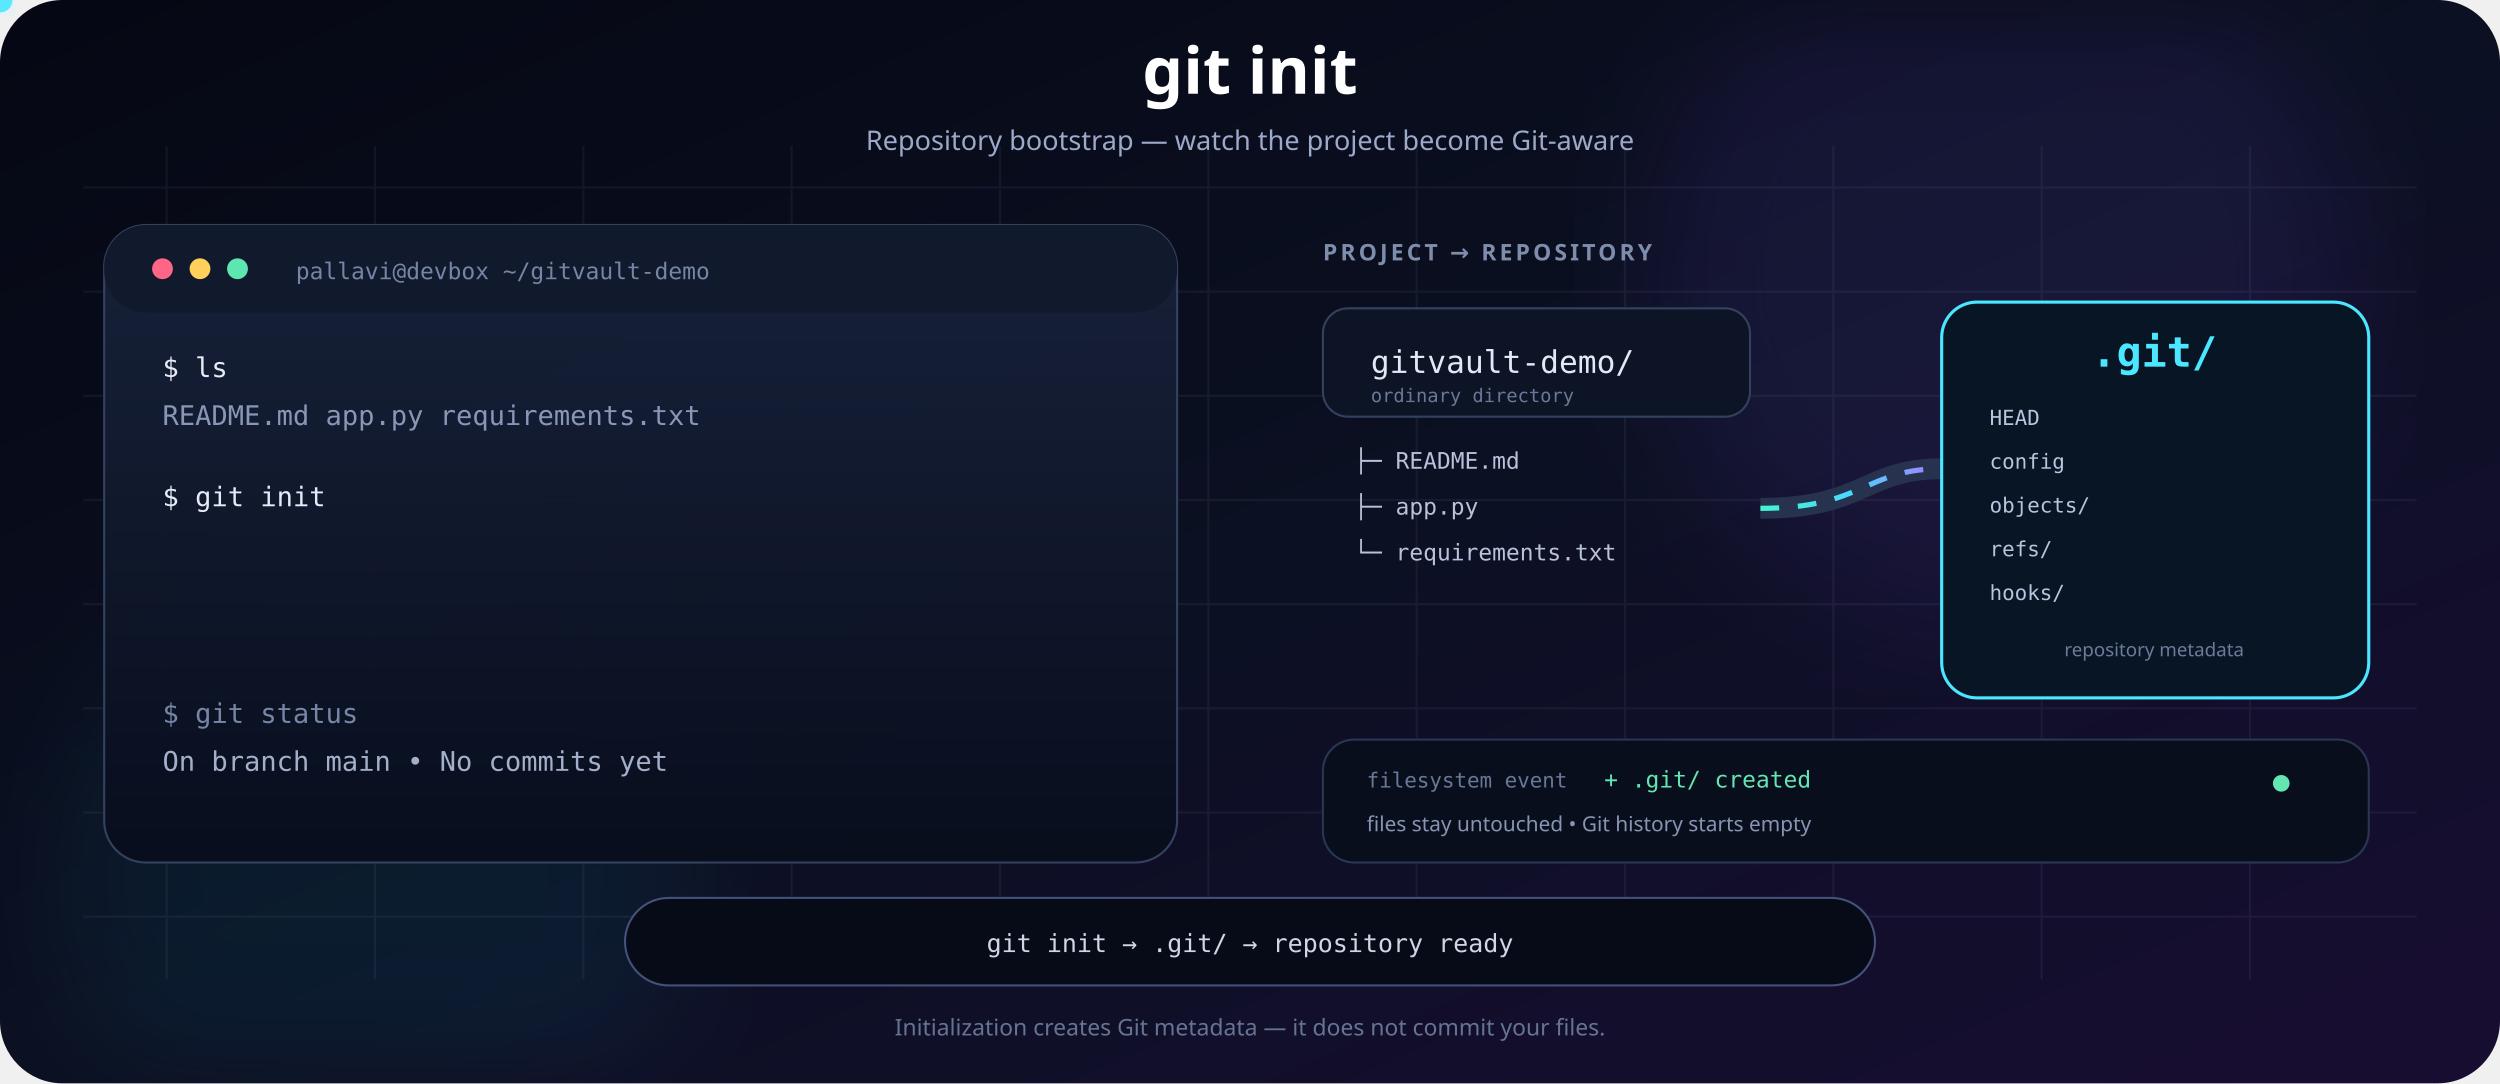
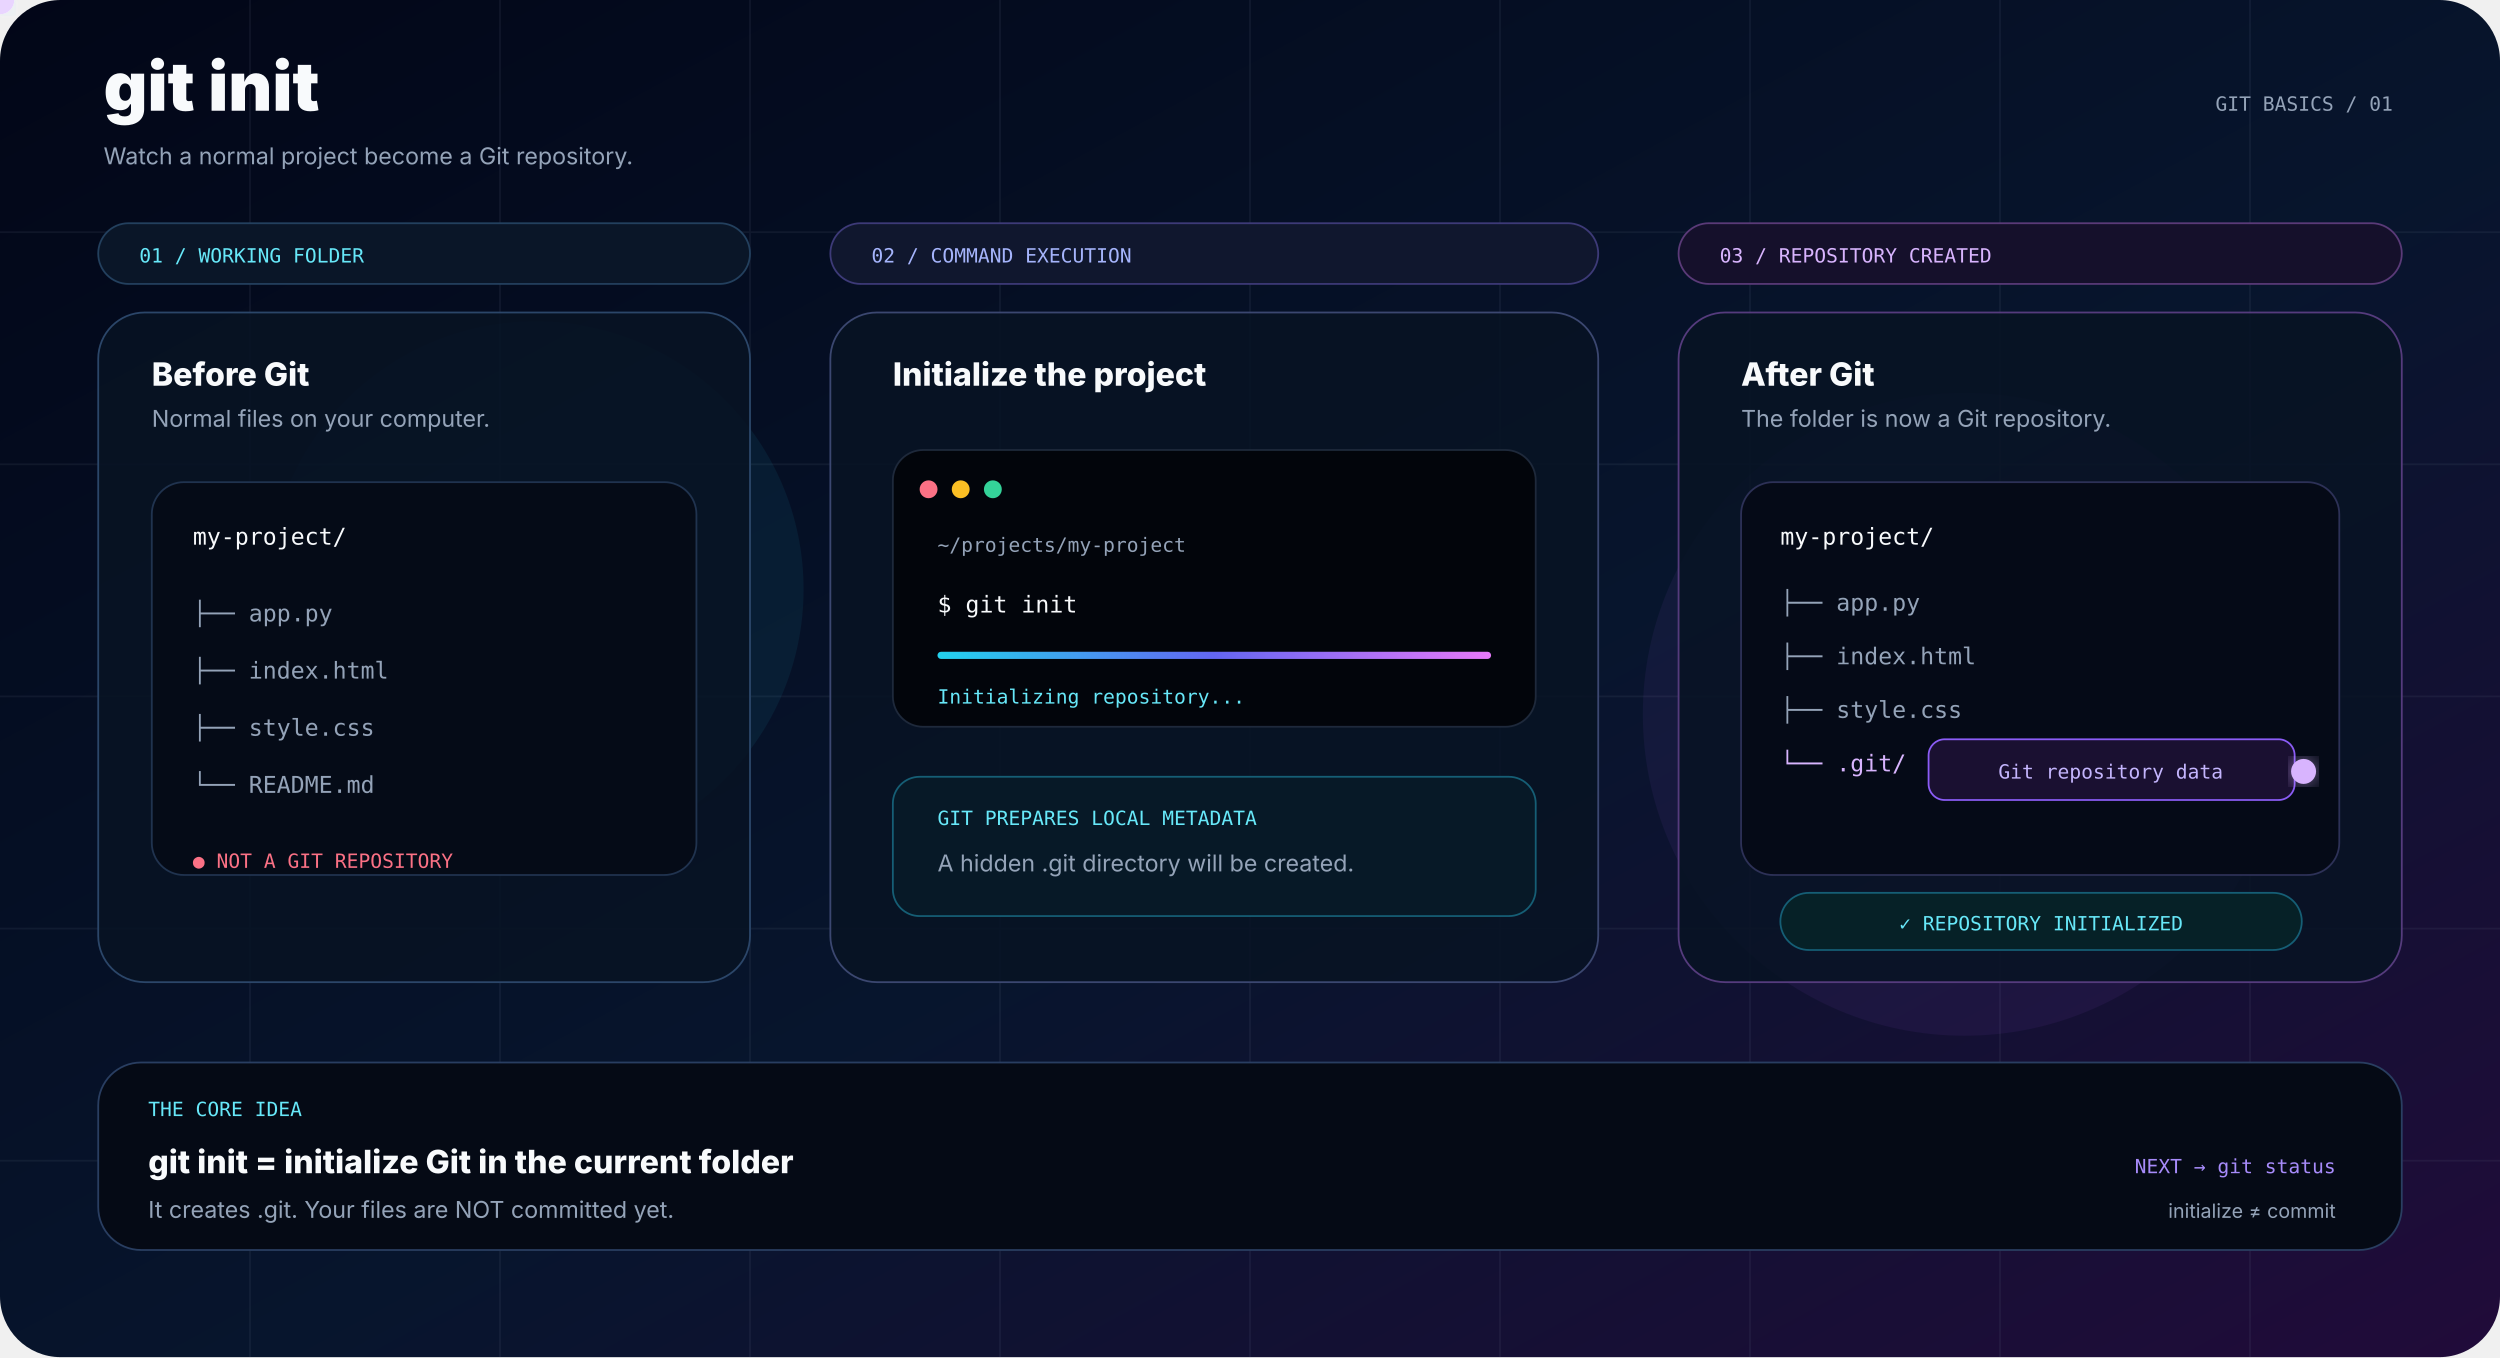
- <svg xmlns="http://www.w3.org/2000/svg" viewBox="0 0 1200 520">
+ <svg xmlns="http://www.w3.org/2000/svg" viewBox="0 0 1400 760">
  <defs>
-     <linearGradient id="bg" x2="1" y2="1">
-       <stop stop-color="#050713" />
-       <stop offset=".5" stop-color="#0b1022" />
-       <stop offset="1" stop-color="#180d32" />
+     <linearGradient id="b" x1="0" y1="0" x2="1" y2="1">
+       <stop stop-color="#020617" />
+       <stop offset=".55" stop-color="#07152d" />
+       <stop offset="1" stop-color="#210b3a" />
    </linearGradient>
-     <linearGradient id="cyan" x2="1">
-       <stop stop-color="#42f5d0" />
-       <stop offset=".5" stop-color="#48d9ff" />
-       <stop offset="1" stop-color="#a879ff" />
+     <linearGradient id="n">
+       <stop stop-color="#22d3ee" />
+       <stop offset=".5" stop-color="#6366f1" />
+       <stop offset="1" stop-color="#e879f9" />
    </linearGradient>
-     <linearGradient id="glass" x2="0" y2="1">
-       <stop stop-color="#18223b" stop-opacity=".94" />
-       <stop offset="1" stop-color="#080d1c" stop-opacity=".96" />
-     </linearGradient>
-     <filter id="glow">
-       <feGaussianBlur stdDeviation="5" result="b" />
+     <filter id="g">
+       <feGaussianBlur stdDeviation="7" result="b" />
      <feMerge>
        <feMergeNode in="b" />
        <feMergeNode in="SourceGraphic" />
      </feMerge>
    </filter>
-     <filter id="blur">
-       <feGaussianBlur stdDeviation="28" />
-     </filter>
-     <clipPath id="termClip">
-       <rect x="50" y="108" width="515" height="306" rx="20" />
-     </clipPath>
+     <style>.t{font-family:Inter,Segoe UI,sans-serif;fill:#f8fafc}.m{font-family:Inter,Segoe UI,sans-serif;fill:#94a3b8}.c{font-family:ui-monospace,Consolas,monospace}.h{font-size:38px;font-weight:900}.b{font-size:18px;font-weight:800}.s{font-size:13px}.x{font-size:11px}</style>
  </defs>
-   <rect width="1200" height="520" rx="30" fill="url(#bg)" />
-   <circle cx="960" cy="130" r="170" fill="#8255ff" opacity=".09" filter="url(#blur)" />
-   <circle cx="180" cy="420" r="150" fill="#18e4ff" opacity=".055" filter="url(#blur)" />
-   <g opacity=".08" stroke="#9ba8d0">
-     <path d="M40 90H1160M40 140H1160M40 190H1160M40 240H1160M40 290H1160M40 340H1160M40 390H1160M40 440H1160" />
-     <path d="M80 70V470M180 70V470M280 70V470M380 70V470M480 70V470M580 70V470M680 70V470M780 70V470M880 70V470M980 70V470M1080 70V470" />
+   <rect width="1400" height="760" rx="34" fill="url(#b)" />
+   <g opacity=".12" stroke="#64748b">
+     <path d="M0 130H1400M0 260H1400M0 390H1400M0 520H1400M0 650H1400" />
+     <path d="M140 0V760M280 0V760M420 0V760M560 0V760M700 0V760M840 0V760M980 0V760M1120 0V760M1260 0V760" />
  </g>
-   <text x="600" y="45" text-anchor="middle" fill="#fff" font-family="system-ui" font-size="31" font-weight="800">git init</text>
-   <text x="600" y="72" text-anchor="middle" fill="#9ca9c8" font-family="system-ui" font-size="13">Repository bootstrap — watch the project become Git-aware</text>
-   <rect x="50" y="108" width="515" height="306" rx="20" fill="url(#glass)" stroke="#34415f" />
-   <rect x="50" y="108" width="515" height="42" rx="20" fill="#11192c" />
-   <circle cx="78" cy="129" r="5" fill="#ff6685" />
-   <circle cx="96" cy="129" r="5" fill="#ffd15b" />
-   <circle cx="114" cy="129" r="5" fill="#5de6b1" />
-   <text x="142" y="134" fill="#7685a5" font-family="monospace" font-size="11">pallavi@devbox  ~/gitvault-demo</text>
-   <g font-family="monospace" font-size="13">
-     <text x="78" y="181" fill="#e7ebf7">$ ls</text>
-     <text x="78" y="204" fill="#8997b7">README.md   app.py   requirements.txt</text>
-     <text x="78" y="243" fill="#e7ebf7">$ git init</text>
-     <rect x="78" y="257" width="0" height="2" rx="1" fill="#4ce7ff">
-       <animate attributeName="width" values="0;350;350;0" keyTimes="0;.35;.8;1" dur="4s" repeatCount="indefinite" />
+   <circle cx="300" cy="330" r="150" fill="#22d3ee" opacity=".07">
+     <animate attributeName="r" values="130;180;130" dur="6s" repeatCount="indefinite" />
+   </circle>
+   <circle cx="1100" cy="400" r="180" fill="#a855f7" opacity=".07">
+     <animate attributeName="r" values="160;210;160" dur="7s" repeatCount="indefinite" />
+   </circle>
+   <text x="58" y="62" class="t h">git init</text>
+   <text x="58" y="92" class="m s">Watch a normal project become a Git repository.</text>
+   <text x="1340" y="62" text-anchor="end" class="m c x">GIT BASICS / 01</text>
+   <g>
+     <rect x="55" y="125" width="365" height="34" rx="17" fill="#0a1628" stroke="#23405e" />
+     <text x="78" y="147" fill="#67e8f9" class="c x">01 / WORKING FOLDER</text>
+     <rect x="465" y="125" width="430" height="34" rx="17" fill="#10172e" stroke="#3d3a78" />
+     <text x="488" y="147" fill="#a5b4fc" class="c x">02 / COMMAND EXECUTION</text>
+     <rect x="940" y="125" width="405" height="34" rx="17" fill="#15102b" stroke="#5a3a78" />
+     <text x="963" y="147" fill="#d8b4fe" class="c x">03 / REPOSITORY CREATED</text>
+   </g>
+   <g>
+     <rect x="55" y="175" width="365" height="375" rx="26" fill="#081323" fill-opacity=".86" stroke="#2b4669" />
+     <text x="85" y="216" class="t b">Before Git</text>
+     <text x="85" y="239" class="m s">Normal files on your computer.</text>
+     <rect x="85" y="270" width="305" height="220" rx="18" fill="#050b17" stroke="#20334f" />
+     <text x="108" y="305" class="t c s">my-project/</text>
+     <text x="108" y="348" class="m c s">├── app.py</text>
+     <text x="108" y="380" class="m c s">├── index.html</text>
+     <text x="108" y="412" class="m c s">├── style.css</text>
+     <text x="108" y="444" class="m c s">└── README.md</text>
+     <text x="108" y="486" fill="#fb7185" class="c x">● NOT A GIT REPOSITORY</text>
+   </g>
+   <g>
+     <rect x="465" y="175" width="430" height="375" rx="26" fill="#081323" fill-opacity=".86" stroke="#3b4770" />
+     <text x="500" y="216" class="t b">Initialize the project</text>
+     <rect x="500" y="252" width="360" height="155" rx="17" fill="#02050b" stroke="#1e293b" />
+     <circle cx="520" cy="274" r="5" fill="#fb7185" />
+     <circle cx="538" cy="274" r="5" fill="#fbbf24" />
+     <circle cx="556" cy="274" r="5" fill="#34d399" />
+     <text x="525" y="309" class="m c x">~/projects/my-project</text>
+     <text x="525" y="343" class="t c s">$ git init</text>
+     <rect x="525" y="365" width="310" height="4" rx="2" fill="#172033" />
+     <rect x="525" y="365" width="310" height="4" rx="2" fill="url(#n)">
+       <animate attributeName="width" values="0;310;310;0" dur="3s" repeatCount="indefinite" />
    </rect>
-     <g opacity="0">
-       <text x="78" y="286" fill="#65e6b3">Initialized empty Git repository</text>
-       <text x="78" y="307" fill="#65e6b3">in /gitvault-demo/.git/</text>
-       <animate attributeName="opacity" values="0;0;1;1;0" keyTimes="0;.34;.39;.78;1" dur="4s" repeatCount="indefinite" />
-     </g>
-     <text x="78" y="347" fill="#7786a6">$ git status</text>
-     <text x="78" y="370" fill="#a4b0ca">On branch main • No commits yet</text>
+     <circle r="7" fill="#67e8f9" filter="url(#g)">
+       <animateMotion dur="2.2s" repeatCount="indefinite" path="M525 367 L835 367" />
+     </circle>
+     <text x="525" y="394" fill="#67e8f9" class="c x">Initializing repository...</text>
+     <rect x="500" y="435" width="360" height="78" rx="15" fill="#071927" stroke="#155e75" />
+     <text x="525" y="462" fill="#67e8f9" class="c x">GIT PREPARES LOCAL METADATA</text>
+     <text x="525" y="488" class="m s">A hidden .git directory will be created.</text>
  </g>
-   <text x="635" y="125" fill="#7f8dac" font-family="system-ui" font-size="11" font-weight="800" letter-spacing="1.5">PROJECT → REPOSITORY</text>
-   <g font-family="monospace">
-     <rect x="635" y="148" width="205" height="52" rx="12" fill="#0d1426" stroke="#34415e" />
-     <text x="658" y="179" fill="#e3e8f5" font-size="15">gitvault-demo/</text>
-     <text x="658" y="193" fill="#687897" font-size="9">ordinary directory</text>
-     <g fill="#b8c2da" font-size="11">
-       <text x="650" y="225">├─ README.md</text>
-       <text x="650" y="247">├─ app.py</text>
-       <text x="650" y="269">└─ requirements.txt</text>
-     </g>
+   <g>
+     <rect x="940" y="175" width="405" height="375" rx="26" fill="#081323" fill-opacity=".86" stroke="#553b7d" />
+     <text x="975" y="216" class="t b">After Git</text>
+     <text x="975" y="239" class="m s">The folder is now a Git repository.</text>
+     <rect x="975" y="270" width="335" height="220" rx="18" fill="#050a17" stroke="#2d3157" />
+     <text x="997" y="305" class="t c s">my-project/</text>
+     <text x="997" y="342" class="m c s">├── app.py</text>
+     <text x="997" y="372" class="m c s">├── index.html</text>
+     <text x="997" y="402" class="m c s">├── style.css</text>
+     <text x="997" y="432" fill="#d8b4fe" class="c s">└── .git/</text>
+     <rect x="1080" y="414" width="205" height="34" rx="9" fill="#1a1031" stroke="#8b5cf6">
+       <animate attributeName="opacity" values=".25;1;.25" dur="2s" repeatCount="indefinite" />
+     </rect>
+     <text x="1182" y="436" text-anchor="middle" fill="#c4b5fd" class="c x">Git repository data</text>
+     <circle cx="1290" cy="432" r="7" fill="#d8b4fe" filter="url(#g)">
+       <animate attributeName="r" values="5;12;5" dur="1.8s" repeatCount="indefinite" />
+     </circle>
+     <rect x="997" y="500" width="292" height="32" rx="16" fill="#062127" stroke="#155e75" />
+     <text x="1143" y="521" text-anchor="middle" fill="#67e8f9" class="c x">✓ REPOSITORY INITIALIZED</text>
  </g>
-   <path d="M845 244 C895 244 895 225 932 225" fill="none" stroke="#27334e" stroke-width="10" />
-   <path d="M845 244 C895 244 895 225 932 225" fill="none" stroke="url(#cyan)" stroke-width="2.5" stroke-dasharray="9 9">
-     <animate attributeName="stroke-dashoffset" from="0" to="-36" dur=".55s" repeatCount="indefinite" />
-   </path>
-   <circle r="6" fill="#58e9ff" filter="url(#glow)">
-     <animateMotion dur="1.5s" repeatCount="indefinite" path="M845 244 C895 244 895 225 932 225" />
+   <path d="M420 362 C440 362 445 362 465 362M895 362 C915 362 920 362 940 362" fill="none" stroke="url(#n)" stroke-width="5" stroke-dasharray="10 9" />
+   <circle r="8" fill="#fff" filter="url(#g)">
+     <animateMotion dur="2.2s" repeatCount="indefinite" path="M420 362 C440 362 445 362 465 362" />
  </circle>
-   <rect x="932" y="145" width="205" height="190" rx="17" fill="#071524" stroke="#4be7ff" stroke-width="1.5" />
-   <text x="1034" y="176" text-anchor="middle" fill="#4be7ff" font-family="monospace" font-size="20" font-weight="800">.git/</text>
-   <g font-family="monospace" font-size="10" fill="#b9c4dd">
-     <text x="955" y="204">HEAD</text>
-     <text x="955" y="225">config</text>
-     <text x="955" y="246">objects/</text>
-     <text x="955" y="267">refs/</text>
-     <text x="955" y="288">hooks/</text>
-   </g>
-   <text x="1034" y="315" text-anchor="middle" fill="#6d7b9a" font-family="system-ui" font-size="9">repository metadata</text>
-   <circle cx="1034" cy="242" r="28" fill="none" stroke="#54e8ff" opacity="0">
-     <animate attributeName="r" values="25;78;25" dur="2.3s" repeatCount="indefinite" />
-     <animate attributeName="opacity" values="0;.55;0" dur="2.3s" repeatCount="indefinite" />
+   <circle r="8" fill="#e9d5ff" filter="url(#g)">
+     <animateMotion dur="2.2s" repeatCount="indefinite" path="M895 362 C915 362 920 362 940 362" />
  </circle>
-   <rect x="635" y="355" width="502" height="59" rx="15" fill="#080e1c" stroke="#293654" />
-   <text x="656" y="378" fill="#687897" font-family="monospace" font-size="10">filesystem event</text>
-   <text x="770" y="378" fill="#63e6b1" font-family="monospace" font-size="11">+ .git/ created</text>
-   <circle cx="1095" cy="376" r="4" fill="#63e6b1">
-     <animate attributeName="r" values="3;7;3" dur="1.1s" repeatCount="indefinite" />
-   </circle>
-   <text x="656" y="399" fill="#8794b2" font-family="system-ui" font-size="10">files stay untouched • Git history starts empty</text>
-   <rect x="300" y="431" width="600" height="42" rx="21" fill="#070b17" stroke="#44517a" />
-   <text x="600" y="457" text-anchor="middle" fill="#d0d6e7" font-family="monospace" font-size="12">git init   →   .git/   →   repository ready</text>
-   <text x="600" y="497" text-anchor="middle" fill="#667493" font-family="system-ui" font-size="11">Initialization creates Git metadata — it does not commit your files.</text>
+   <rect x="55" y="595" width="1290" height="105" rx="24" fill="#050a15" stroke="#293e61" />
+   <text x="83" y="625" fill="#67e8f9" class="c x">THE CORE IDEA</text>
+   <text x="83" y="657" class="t b">git init = initialize Git in the current folder</text>
+   <text x="83" y="682" class="m s">It creates .git. Your files are NOT committed yet.</text>
+   <text x="1308" y="657" text-anchor="end" fill="#a78bfa" class="c x">NEXT → git status</text>
+   <text x="1308" y="682" text-anchor="end" class="m x">initialize ≠ commit</text>
</svg>
